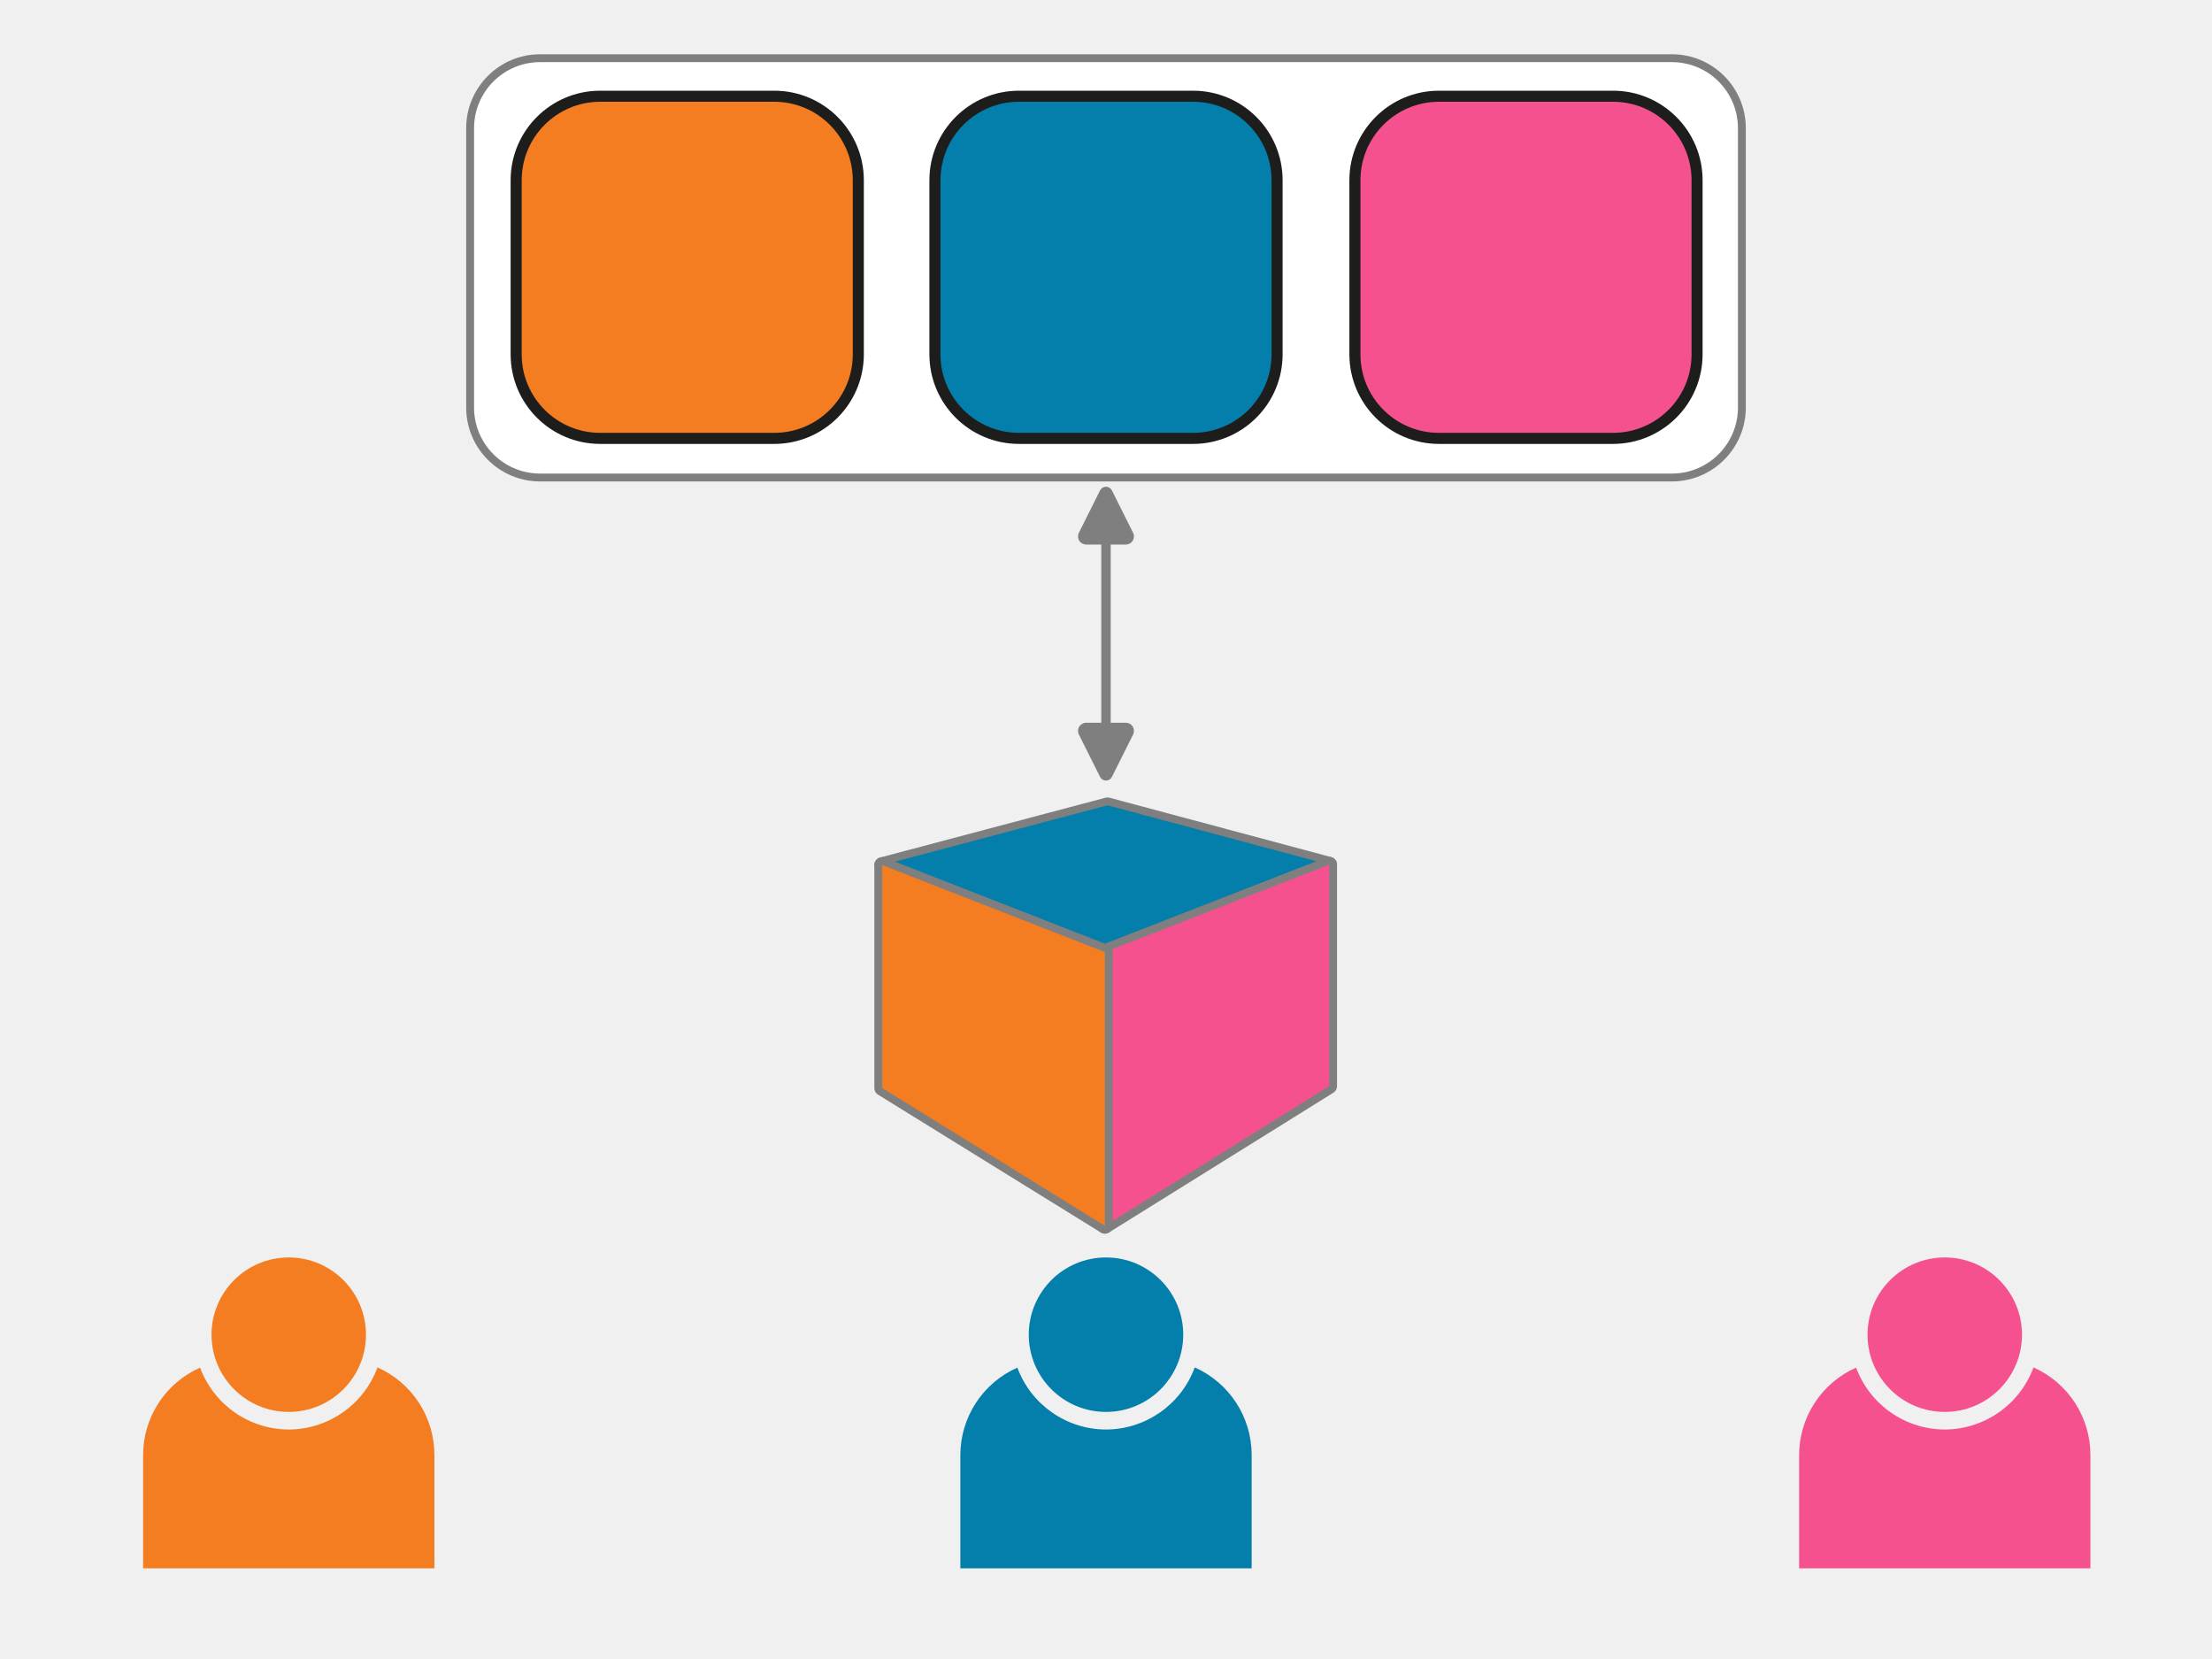
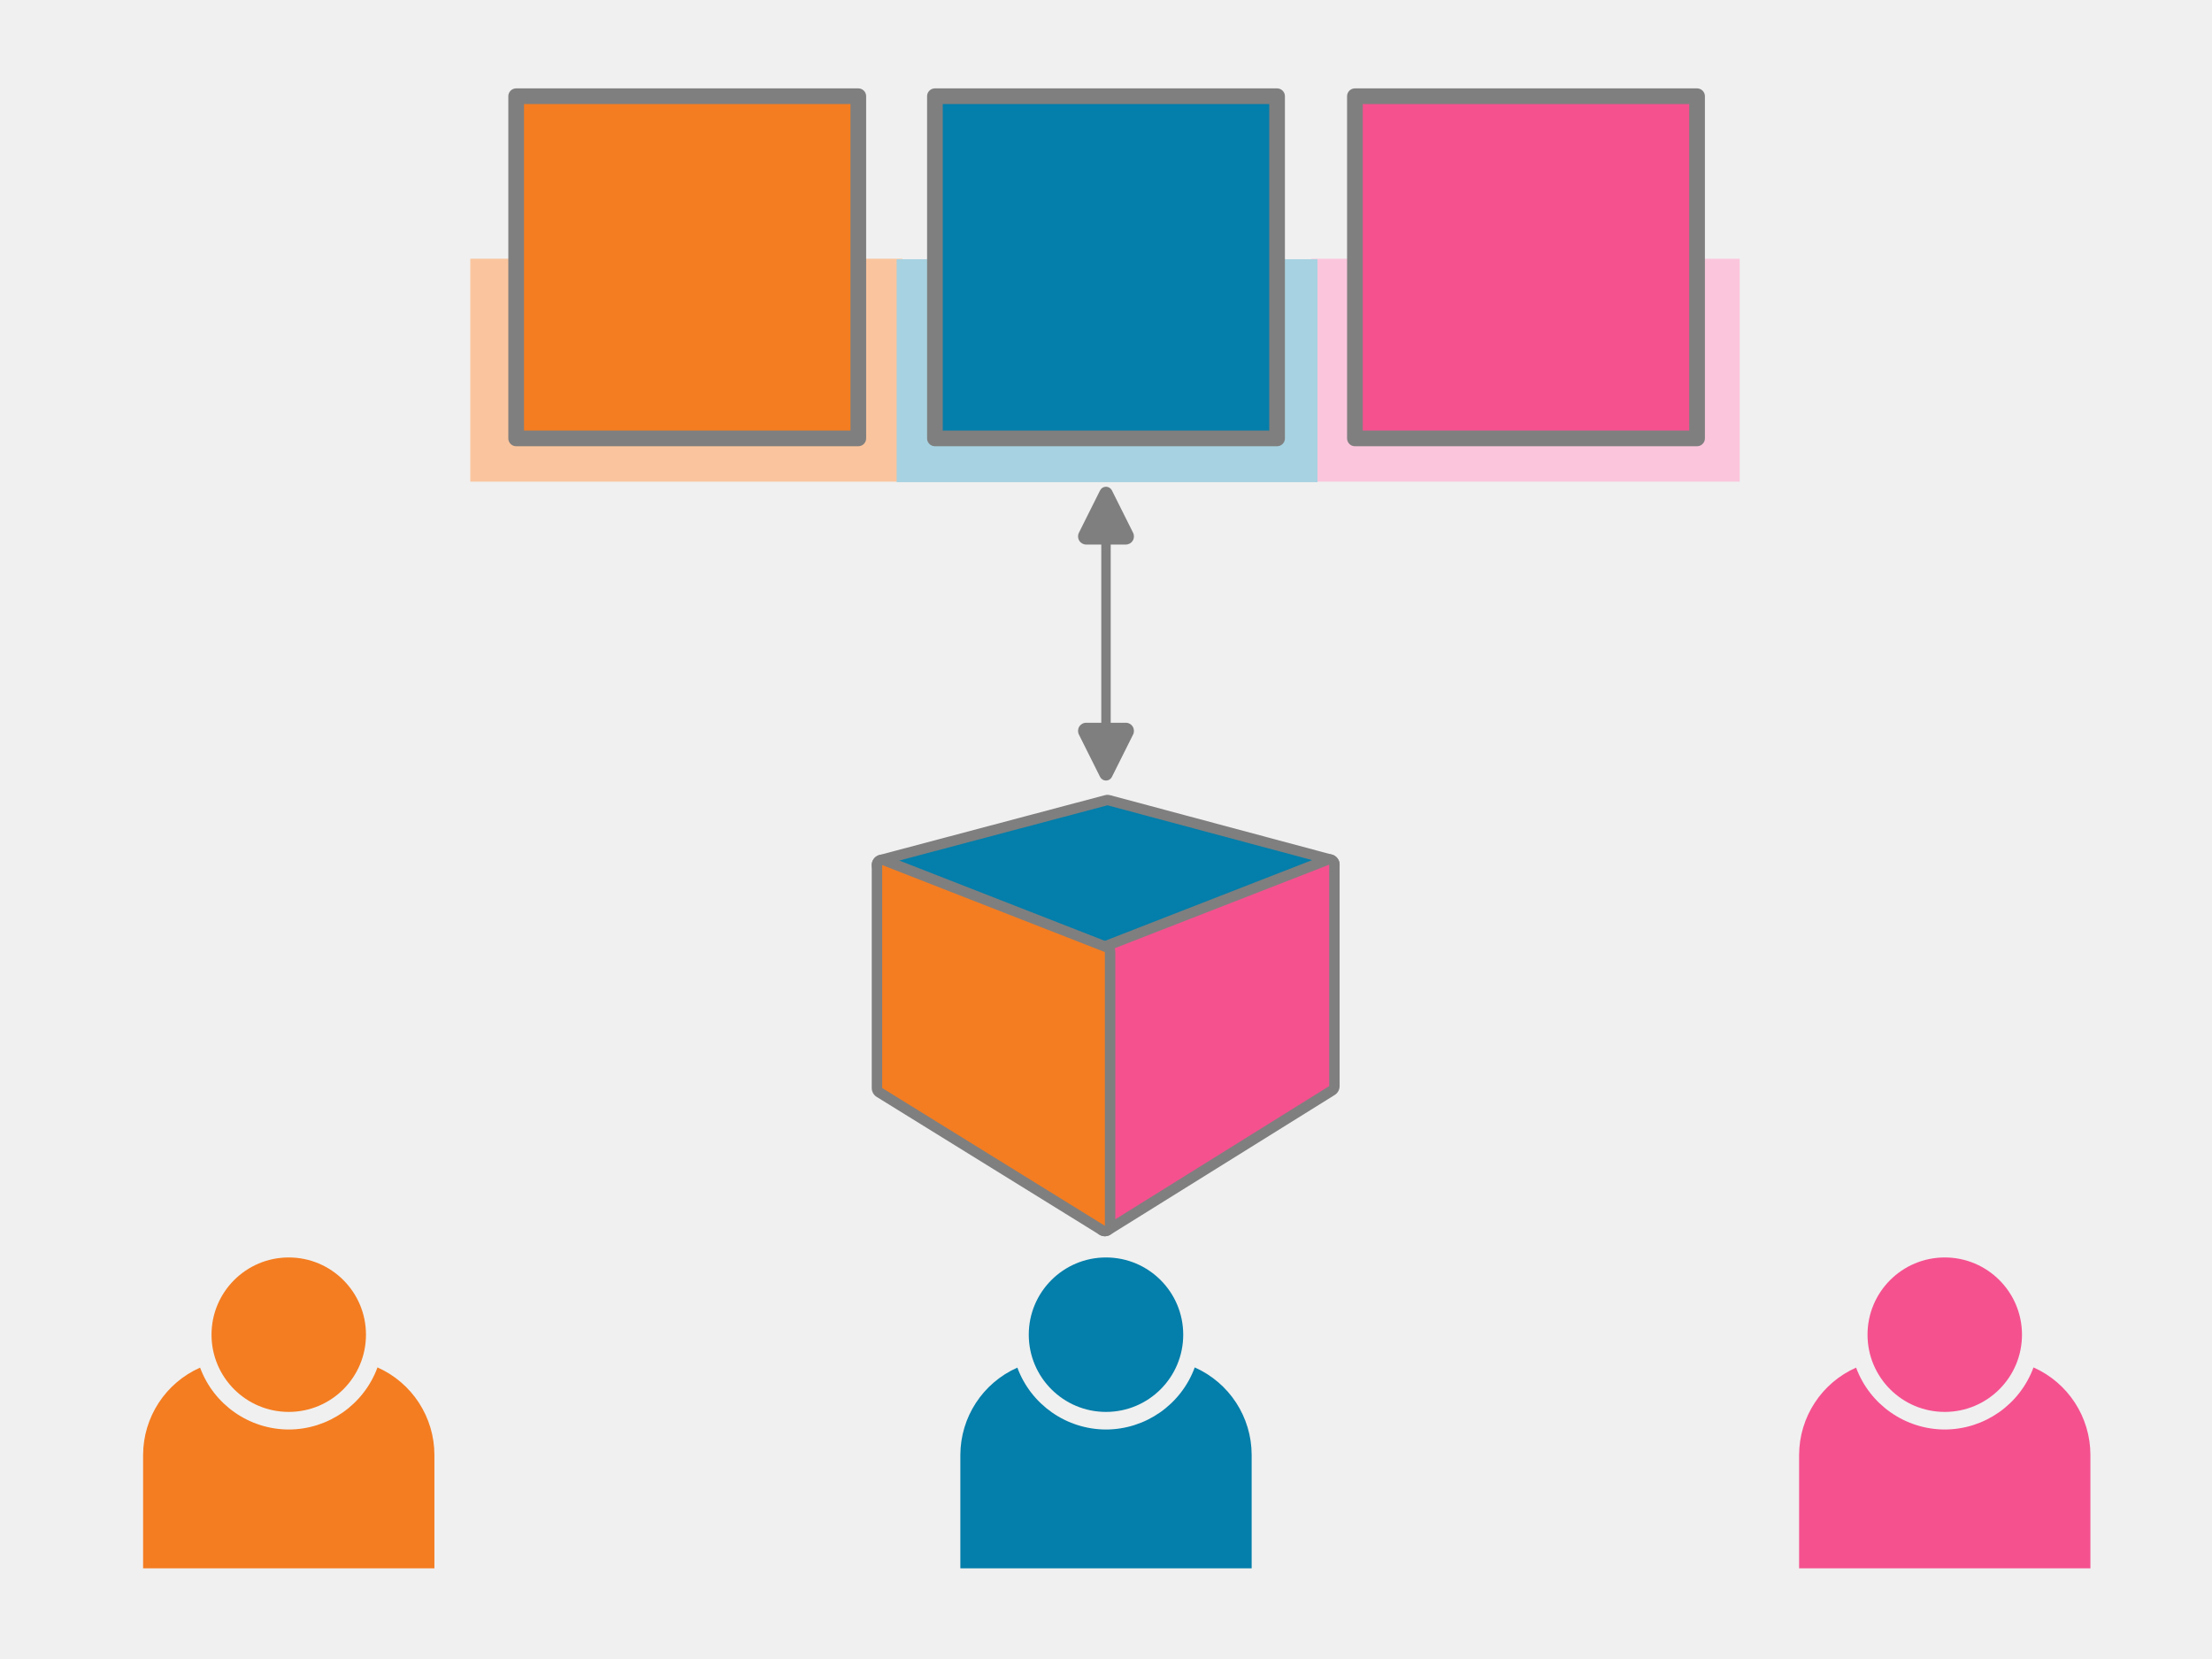
<svg xmlns="http://www.w3.org/2000/svg" width="800.001" height="600" viewBox="0 0 211.667 158.75" version="1.1" id="svg1">
  <defs id="defs1">
    <marker style="overflow:visible" id="marker16" refX="0" refY="0" orient="auto-start-reverse" markerWidth="1" markerHeight="1" viewBox="0 0 1 1" preserveAspectRatio="xMidYMid">
      <path transform="scale(0.7)" d="m -0.211,-4.106 6.422,3.211 a 1,1 90 0 1 0,1.789 L -0.211,4.106 A 1.236,1.236 31.717 0 1 -2,3 v -6 a 1.236,1.236 148.283 0 1 1.789,-1.106 z" style="fill:context-stroke;fill-rule:evenodd;stroke:none" id="path16" />
    </marker>
    <marker style="overflow:visible" id="RoundedArrow" refX="0" refY="0" orient="auto-start-reverse" markerWidth="1" markerHeight="1" viewBox="0 0 1 1" preserveAspectRatio="xMidYMid">
      <path transform="scale(0.7)" d="m -0.211,-4.106 6.422,3.211 a 1,1 90 0 1 0,1.789 L -0.211,4.106 A 1.236,1.236 31.717 0 1 -2,3 v -6 a 1.236,1.236 148.283 0 1 1.789,-1.106 z" style="fill:context-stroke;fill-rule:evenodd;stroke:none" id="path8" />
    </marker>
  </defs>
  <g id="layer1">
    <g id="g13" transform="translate(2.245064,100.4955)" style="fill:#f47d21;fill-opacity:1">
      <path id="rect7" style="fill:#f47d21;fill-opacity:1;stroke:none;stroke-width:1.058;stroke-linejoin:round;stroke-dasharray:none;stroke-dashoffset:0;stroke-opacity:1" d="m 33.877,30.353 a 9.074,9.074 0 0 1 -8.491,5.942 9.074,9.074 0 0 1 -8.484,-5.922 9.167,9.167 0 0 0 -5.454,8.354 V 49.578 H 39.323 V 38.727 a 9.167,9.167 0 0 0 -5.446,-8.374 z" />
      <circle style="display:inline;fill:#f47d21;fill-opacity:1;stroke:none;stroke-width:0.939;stroke-linejoin:round;stroke-dasharray:none;stroke-dashoffset:0;stroke-opacity:1" id="circle7" cx="25.385" cy="27.221" r="7.39" />
    </g>
    <g id="g14" transform="translate(160.7092,100.4955)" style="fill:#f5518f;fill-opacity:1">
      <path id="path13" style="fill:#f5518f;fill-opacity:1;stroke:none;stroke-width:1.058;stroke-linejoin:round;stroke-dasharray:none;stroke-dashoffset:0;stroke-opacity:1" d="m 33.877,30.353 a 9.074,9.074 0 0 1 -8.491,5.942 9.074,9.074 0 0 1 -8.484,-5.922 9.167,9.167 0 0 0 -5.454,8.354 V 49.578 H 39.323 V 38.727 a 9.167,9.167 0 0 0 -5.446,-8.374 z" />
      <circle style="display:inline;fill:#f5518f;fill-opacity:1;stroke:none;stroke-width:0.939;stroke-linejoin:round;stroke-dasharray:none;stroke-dashoffset:0;stroke-opacity:1" id="circle13" cx="25.385" cy="27.221" r="7.39" />
    </g>
-     <g id="g15" transform="translate(80.44819,100.4955)" style="fill:#4463a0;fill-opacity:1">
+     <g id="g15" transform="translate(80.44819,100.4955)" style="fill:#047eaa;fill-opacity:1">
      <path id="path14" style="fill:#047eaa;fill-opacity:1;stroke:none;stroke-width:1.058;stroke-linejoin:round;stroke-dasharray:none;stroke-dashoffset:0;stroke-opacity:1" d="m 33.877,30.353 a 9.074,9.074 0 0 1 -8.491,5.942 9.074,9.074 0 0 1 -8.484,-5.922 9.167,9.167 0 0 0 -5.454,8.354 V 49.578 H 39.323 V 38.727 a 9.167,9.167 0 0 0 -5.446,-8.374 z" />
      <circle style="display:inline;fill:#047eaa;fill-opacity:1;stroke:none;stroke-width:0.939;stroke-linejoin:round;stroke-dasharray:none;stroke-dashoffset:0;stroke-opacity:1" id="circle14" cx="25.385" cy="27.221" r="7.39" />
    </g>
  </g>
  <g id="layer3">
-     <path style="fill:#4463a0;fill-opacity:1;stroke:#7f7f80;stroke-width:0.902;stroke-linejoin:round;stroke-dasharray:none;stroke-dashoffset:0;stroke-opacity:1;marker-start:url(#RoundedArrow);marker-end:url(#marker16)" d="M 105.833,50.846 V 70.422" id="path15" />
+     <path style="fill:#4463a0;fill-opacity:1;stroke:#7f7f7f;stroke-width:0.902;stroke-linejoin:round;stroke-dasharray:none;stroke-dashoffset:0;stroke-opacity:1;marker-start:url(#RoundedArrow);marker-end:url(#marker16)" d="M 105.833,50.846 V 70.422" id="path15" />
    <g id="g23" style="fill:#ffffff;fill-opacity:1;stroke:#7f7f80;stroke-width:3.175;stroke-linejoin:round">
      <path id="path28" style="fill:#e9e9ff;fill-rule:evenodd;stroke:none;stroke-width:3.102;stroke-linejoin:round" d="m 105.978,77.059 21.212,5.681 v 21.19 l -21.212,-8.978 z" points="127.189,82.74 127.189,103.93 105.978,94.952 105.978,77.059 " />
      <path id="path23" style="fill:#353564;fill-rule:evenodd;stroke:none;stroke-width:3.195;stroke-linejoin:round" d="M 84.417,82.779 V 104.113 L 105.978,94.952 V 77.059 Z" points="84.417,104.113 105.978,94.952 105.978,77.059 84.417,82.779 " />
      <path id="path27" style="fill:#afafde;fill-rule:evenodd;stroke:none;stroke-width:3.195;stroke-linejoin:round" d="m 84.417,104.113 21.308,13.183 21.464,-13.365 -21.212,-8.978 z" points="105.725,117.296 127.189,103.93 105.978,94.952 84.417,104.113 " />
-       <path id="path24" style="fill:#047eaa;fill-opacity:1;fill-rule:evenodd;stroke:#7f7f80;stroke-width:1.5;stroke-linejoin:round;stroke-dasharray:none;stroke-opacity:1;paint-order:markers stroke fill" d="M 84.417,82.779 105.725,91.104 127.189,82.74 105.978,77.059 Z" points="105.725,91.104 127.189,82.74 105.978,77.059 84.417,82.779 " />
-       <path id="path26" style="fill:#f5518f;fill-opacity:1;fill-rule:evenodd;stroke:#7f7f80;stroke-width:1.5;stroke-linejoin:round;stroke-dasharray:none;stroke-opacity:1;paint-order:markers stroke fill" d="m 105.725,91.104 v 26.192 L 127.189,103.93 V 82.74 Z" points="105.725,117.296 127.189,103.93 127.189,82.74 105.725,91.104 " />
-       <path id="path25" style="fill:#f47d21;fill-opacity:1;fill-rule:evenodd;stroke:#7f7f80;stroke-width:1.5;stroke-linejoin:round;stroke-dasharray:none;stroke-opacity:1;paint-order:markers stroke fill" d="m 84.417,82.779 21.308,8.325 v 26.192 l -21.308,-13.183 z" points="105.725,91.104 105.725,117.296 84.417,104.113 84.417,82.779 " />
+       <path id="path24" style="fill:#047eaa;fill-opacity:1;fill-rule:evenodd;stroke:#7f7f7f;stroke-width:2;stroke-linejoin:round;stroke-dasharray:none;stroke-opacity:1;paint-order:markers stroke fill" d="M 84.417,82.779 105.725,91.104 127.189,82.74 105.978,77.059 Z" points="105.725,91.104 127.189,82.74 105.978,77.059 84.417,82.779 " />
+       <path id="path26" style="fill:#f5518f;fill-opacity:1;fill-rule:evenodd;stroke:#7f7f7f;stroke-width:2;stroke-linejoin:round;stroke-dasharray:none;stroke-opacity:1;paint-order:markers stroke fill" d="m 105.725,91.104 v 26.192 L 127.189,103.93 V 82.74 Z" points="105.725,117.296 127.189,103.93 127.189,82.74 105.725,91.104 " />
+       <path id="path25" style="fill:#f47d21;fill-opacity:1;fill-rule:evenodd;stroke:#7f7f7f;stroke-width:2;stroke-linejoin:round;stroke-dasharray:none;stroke-opacity:1;paint-order:markers stroke fill" d="m 84.417,82.779 21.308,8.325 v 26.192 l -21.308,-13.183 z" points="105.725,91.104 105.725,117.296 84.417,104.113 84.417,82.779 " />
    </g>
  </g>
  <g id="layer2" style="display:inline">
-     <rect style="display:inline;fill:#ffffff;fill-opacity:1;stroke:#7f7f80;stroke-width:0.753;stroke-linejoin:round" id="rect1" width="121.695" height="40.124" x="44.986" y="5.569" ry="6.699" />
-     <rect style="fill:#f47d21;fill-opacity:1;stroke:#1d1d1b;stroke-width:1.058;stroke-linejoin:round;stroke-dasharray:none;stroke-dashoffset:0;stroke-opacity:1" id="rect4" width="32.741" height="32.741" x="49.391" y="9.208" ry="8.045" />
-     <rect style="fill:#f5518f;fill-opacity:1;stroke:#1d1d1b;stroke-width:1.058;stroke-linejoin:round;stroke-dasharray:none;stroke-dashoffset:0;stroke-opacity:1" id="rect5" width="32.741" height="32.741" x="129.652" y="9.208" ry="8.045" />
-     <rect style="fill:#047eaa;fill-opacity:1;stroke:#1d1d1b;stroke-width:1.058;stroke-linejoin:round;stroke-dasharray:none;stroke-dashoffset:0;stroke-opacity:1" id="rect6" width="32.741" height="32.741" x="89.463" y="9.208" ry="8.045" />
+     <rect style="display:inline;fill:#fbc6dc;fill-opacity:1;stroke:none;stroke-width:2.25;stroke-dasharray:none;stroke-opacity:1;paint-order:fill markers stroke" id="rect3" width="40.972" height="21.333" x="125.5" y="24.758" ry="0" />
+     <rect style="display:inline;fill:#fac59e;fill-opacity:1;stroke:none;stroke-width:2.261;stroke-dasharray:none;stroke-opacity:1;paint-order:fill markers stroke" id="rect1-7" width="41.347" height="21.333" x="45" y="24.758" ry="0" />
+     <rect style="display:inline;fill:#a7d2e1;fill-opacity:1;stroke:none;stroke-width:2.231;stroke-dasharray:none;stroke-opacity:1;paint-order:fill markers stroke" id="rect2" width="40.27" height="21.333" x="85.8" y="24.806" ry="0" />
+     <rect style="fill:#f47d21;fill-opacity:1;stroke:#7f7f7f;stroke-width:1.5;stroke-linejoin:round;stroke-dasharray:none;stroke-dashoffset:0;stroke-opacity:1" id="rect4" width="32.741" height="32.741" x="49.391" y="9.208" ry="0" />
+     <rect style="fill:#f5518f;fill-opacity:1;stroke:#7f7f7f;stroke-width:1.5;stroke-linejoin:round;stroke-dasharray:none;stroke-dashoffset:0;stroke-opacity:1" id="rect5" width="32.741" height="32.741" x="129.652" y="9.208" ry="0" />
+     <rect style="fill:#047eaa;fill-opacity:1;stroke:#7f7f7f;stroke-width:1.5;stroke-linejoin:round;stroke-dasharray:none;stroke-dashoffset:0;stroke-opacity:1" id="rect6" width="32.741" height="32.741" x="89.463" y="9.208" ry="0" />
  </g>
</svg>
